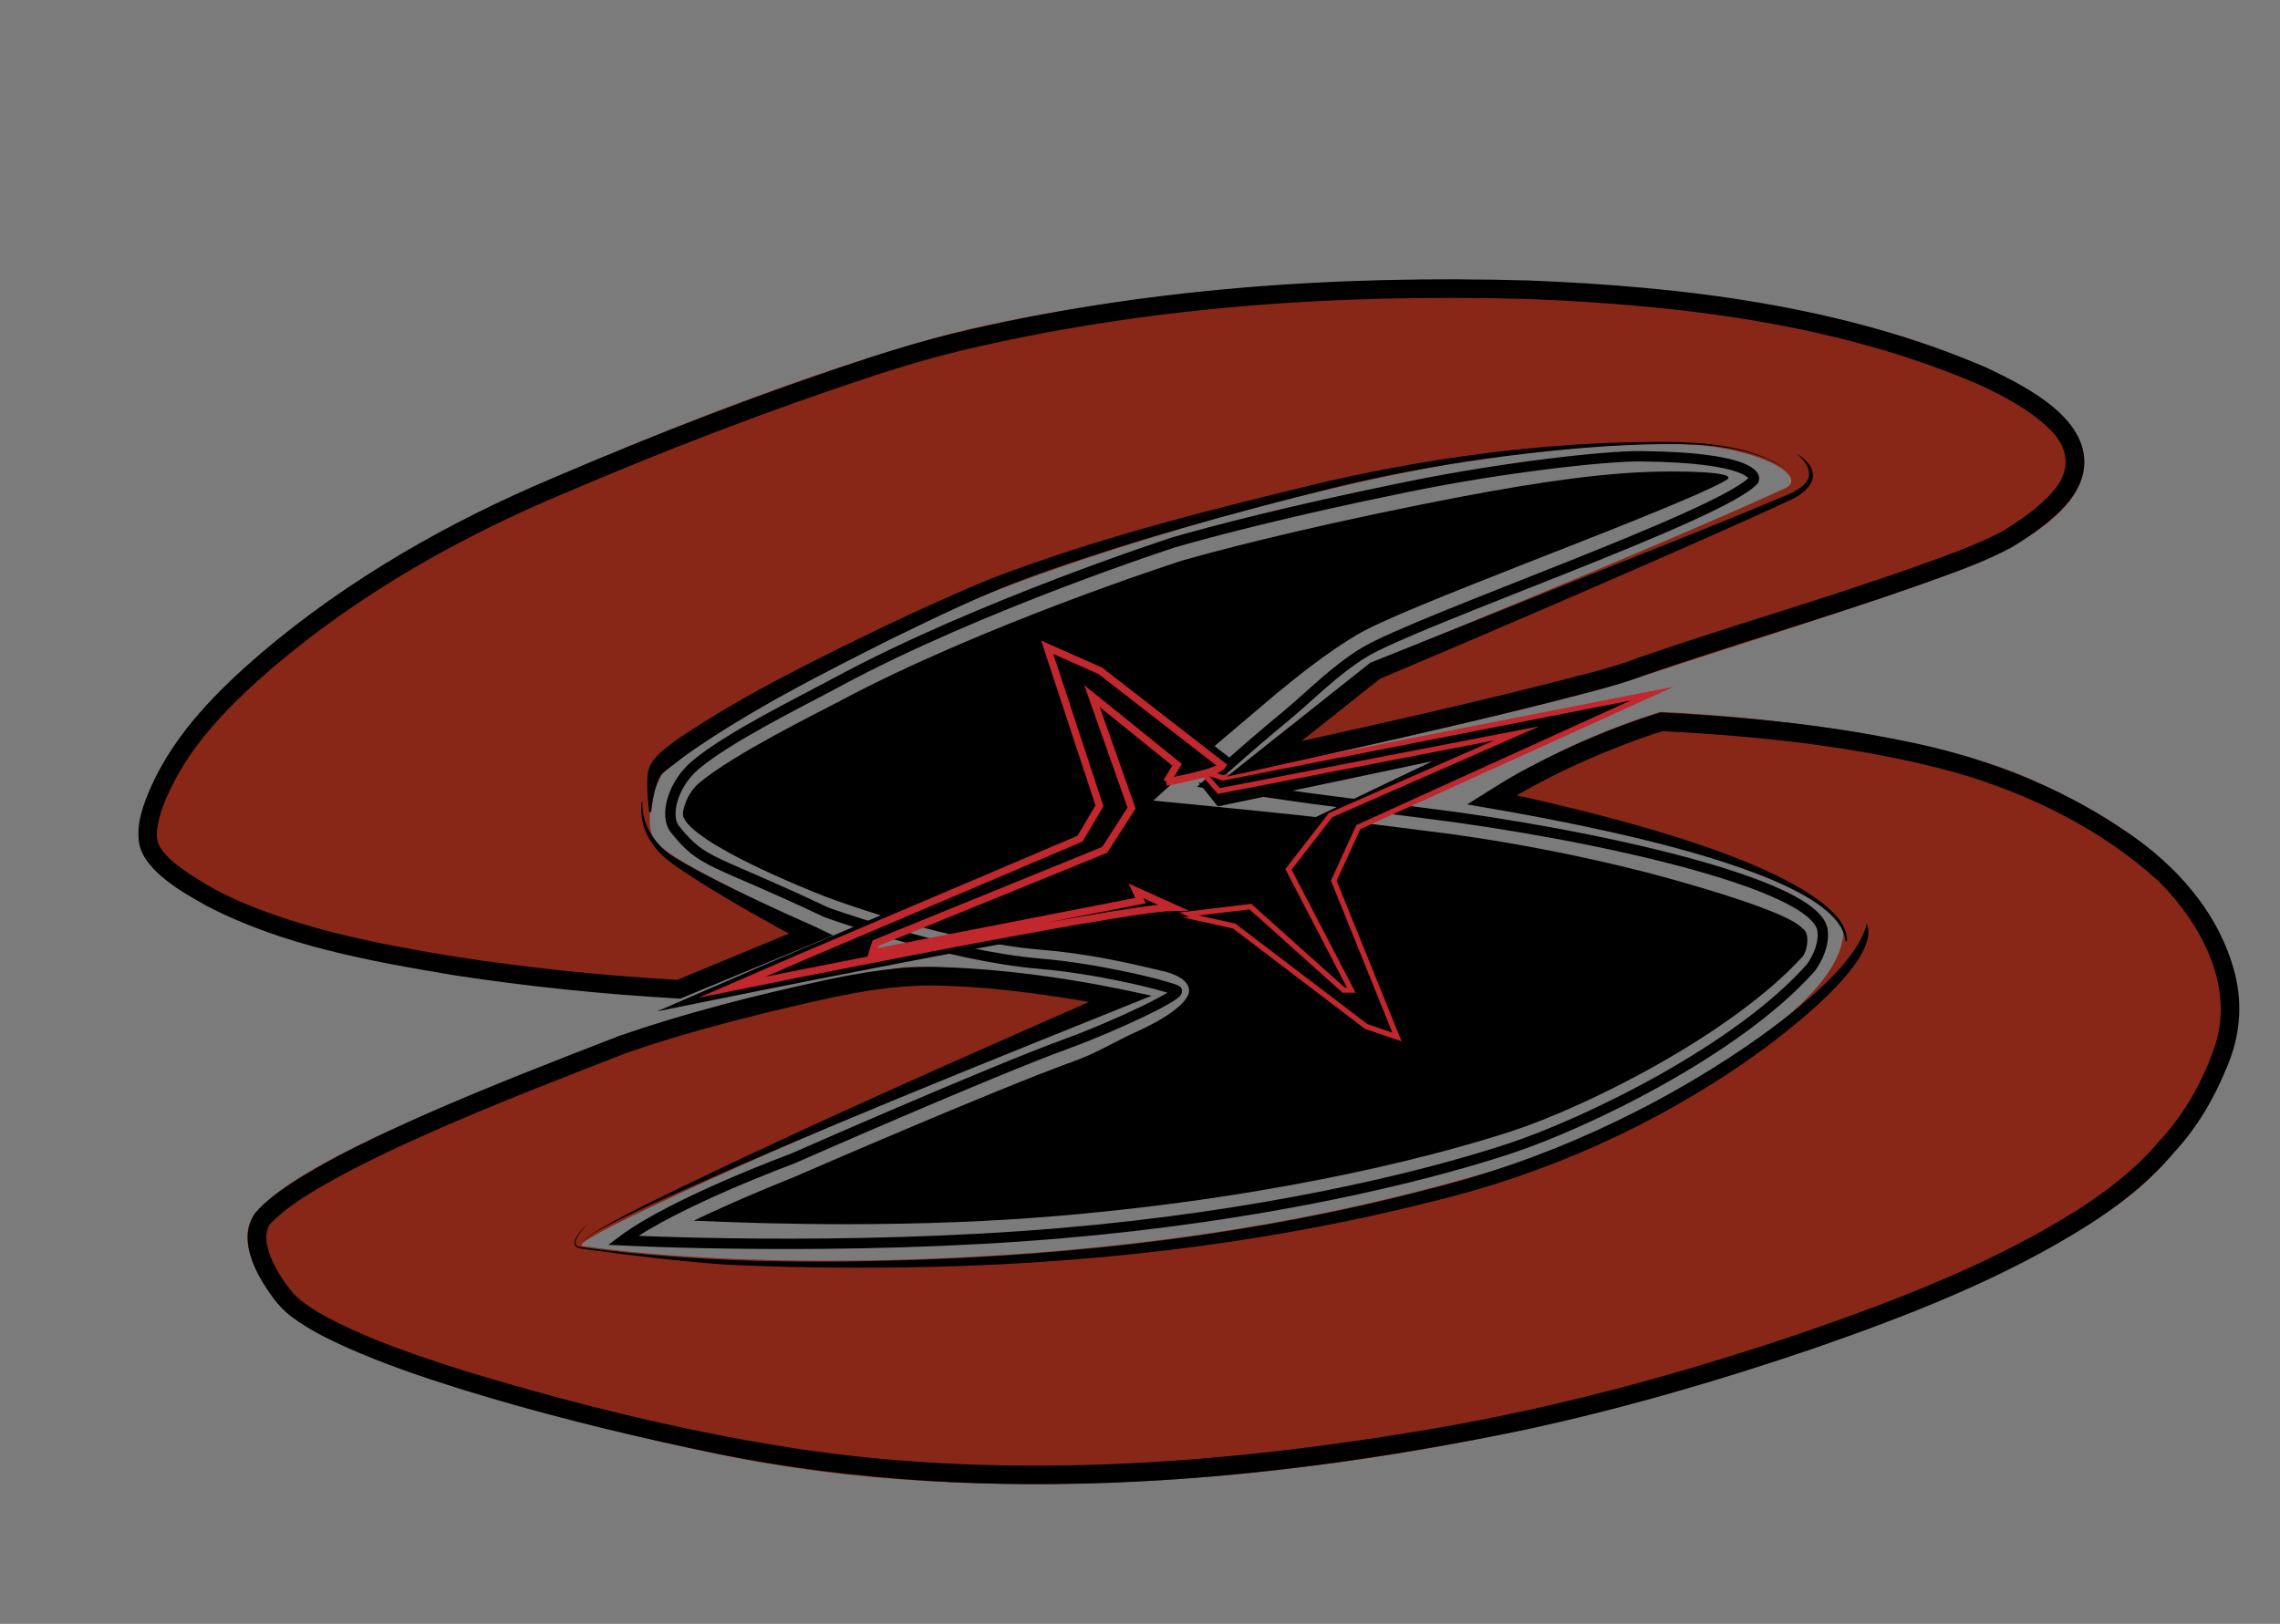
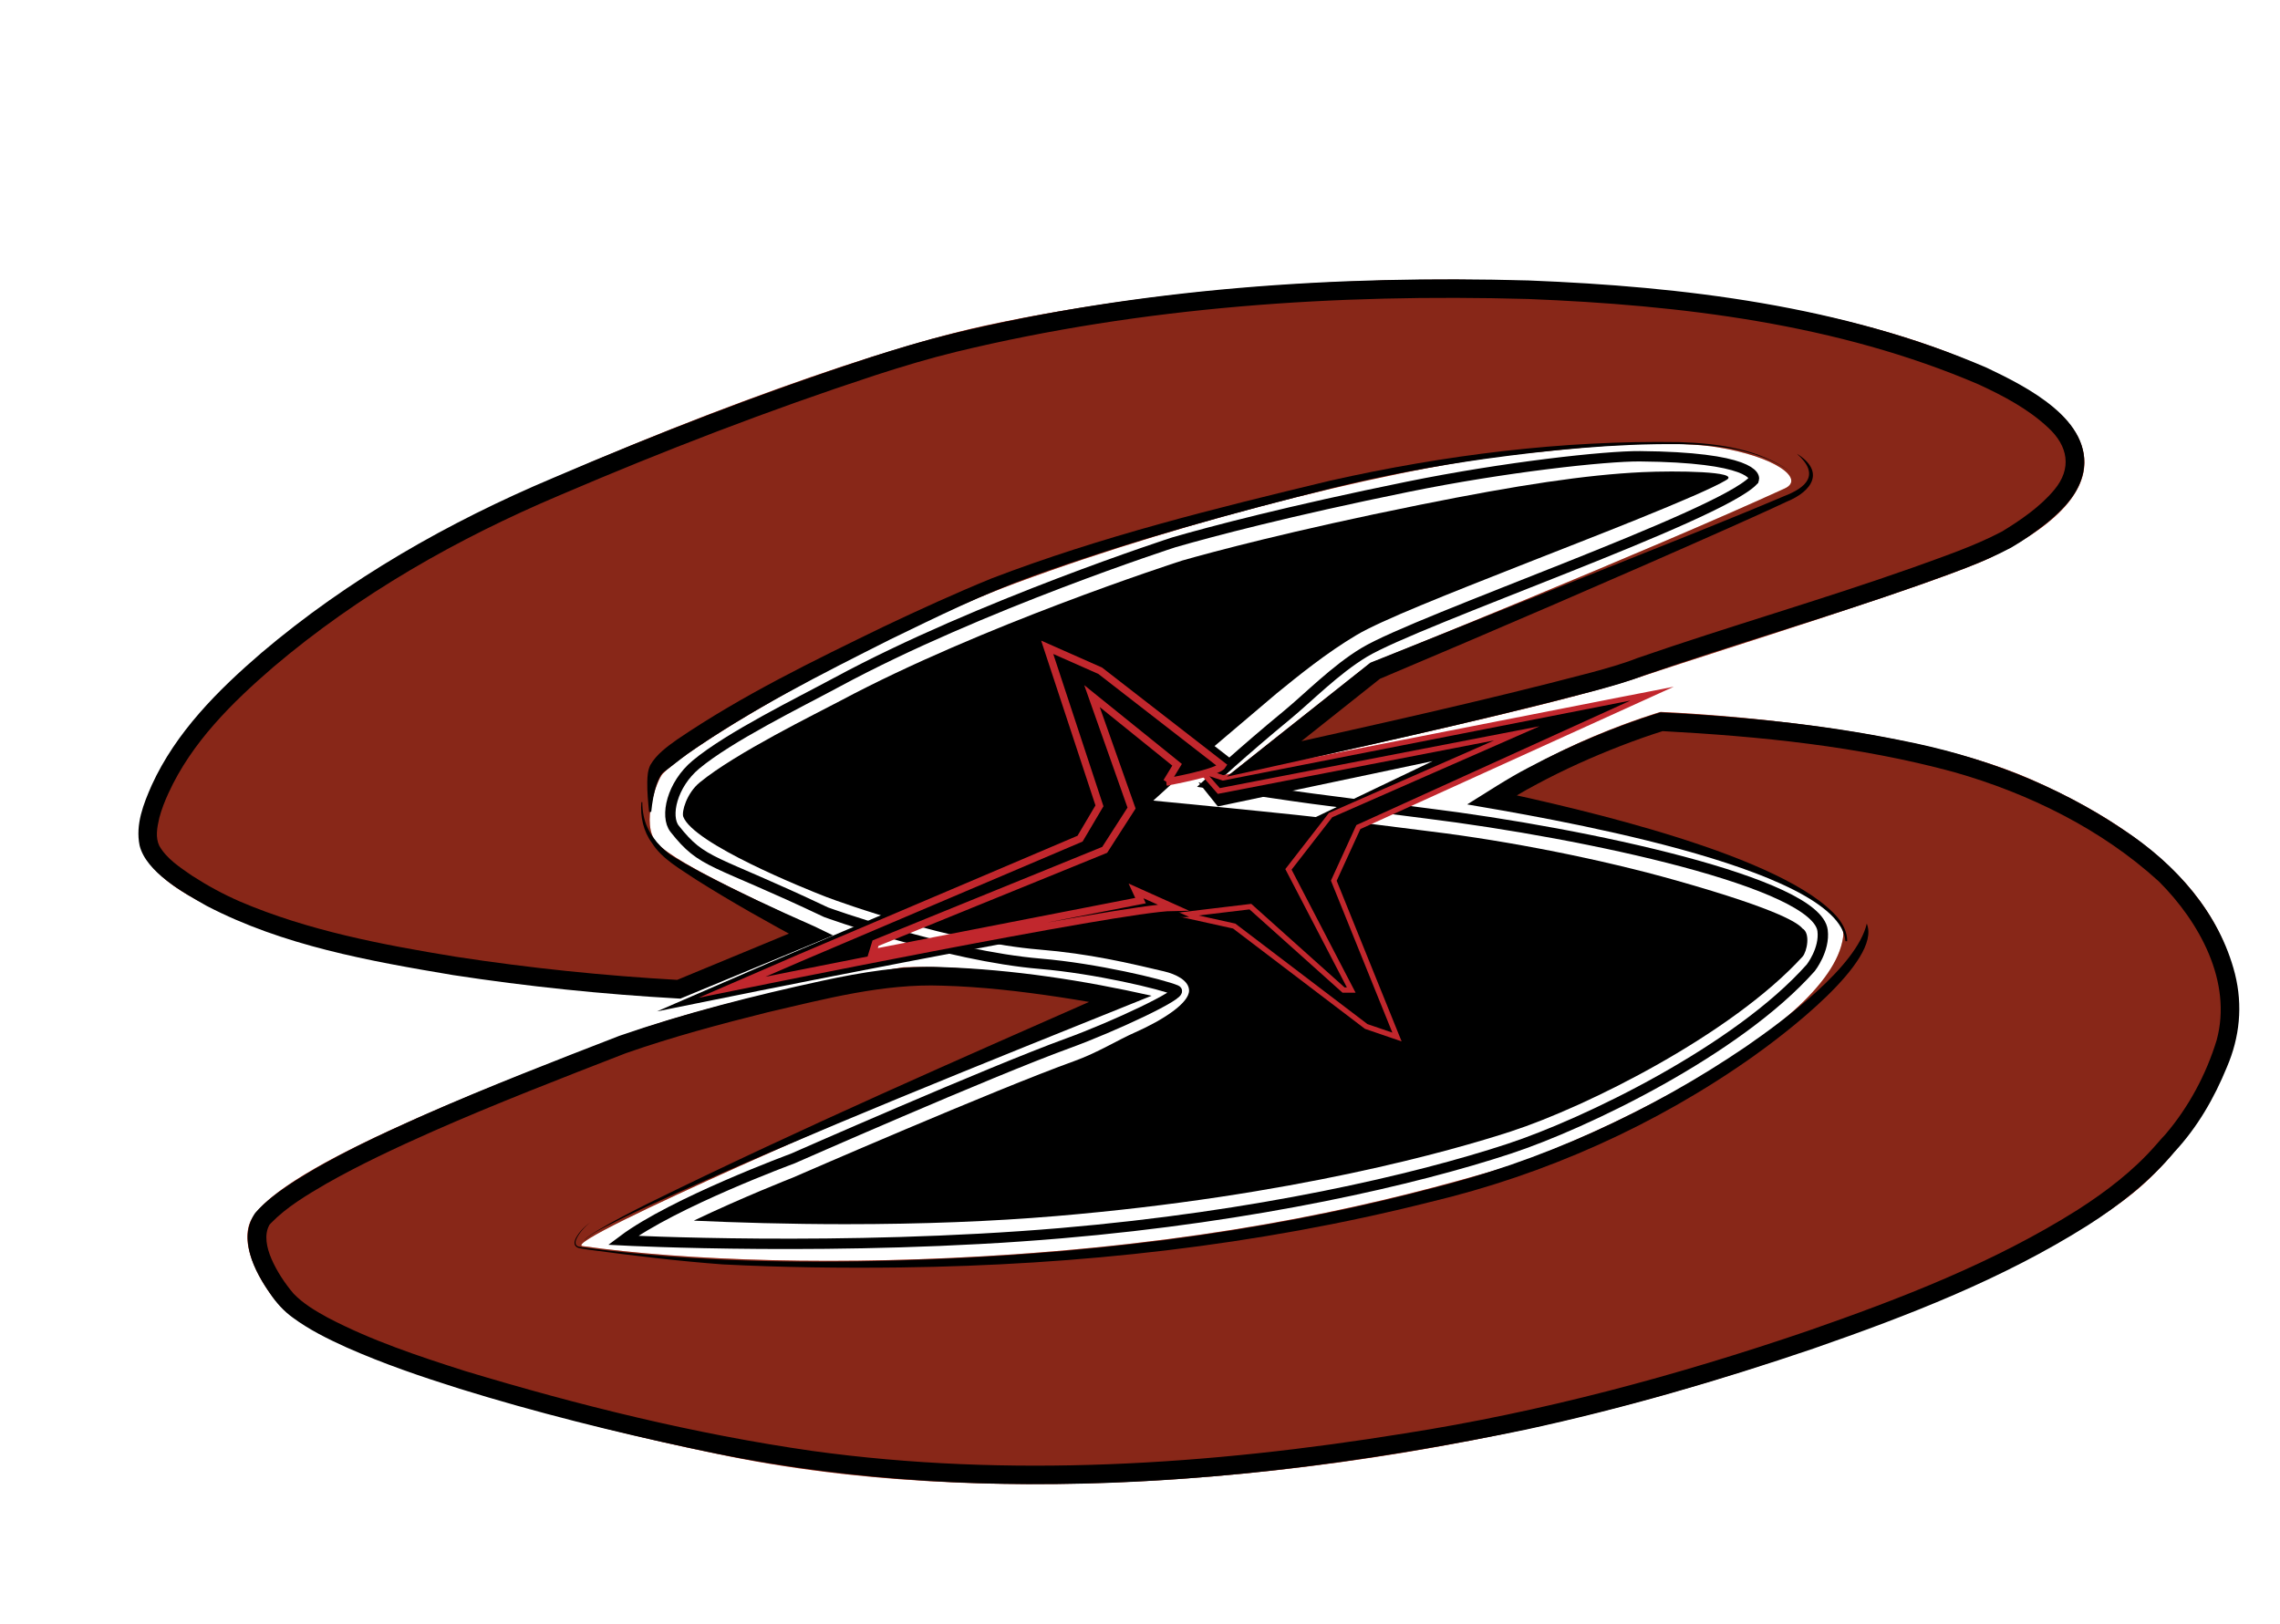
<svg xmlns="http://www.w3.org/2000/svg" viewBox="0 0 860.662 613.089">
  <defs>
    <style>
      .cls-1 {
        isolation: isolate;
      }

      .cls-2, .cls-3, .cls-4, .cls-5 {
        stroke-width: 0px;
      }

      .cls-6 {
        stroke-width: 3px;
      }

      .cls-6, .cls-7, .cls-8, .cls-9, .cls-10 {
        stroke-miterlimit: 10;
      }

      .cls-6, .cls-8, .cls-9 {
        stroke: #000;
      }

-       .cls-3 {
-         fill: #7b7b7b;
-       }

      .cls-7 {
        stroke-width: 2px;
      }

      .cls-7, .cls-10 {
        stroke: #c1272d;
      }

      .cls-4 {
        mix-blend-mode: multiply;
        opacity: .45;
      }

      .cls-4, .cls-5 {
        fill: #a33c27;
      }

      .cls-8 {
        fill: none;
        stroke-width: 3.914px;
      }

      .cls-9 {
        stroke-width: 1.619px;
      }

      .cls-10 {
        stroke-width: 2.765px;
      }
    </style>
  </defs>
  <g class="cls-1">
-     <g id="Layer_6" data-name="Layer 6">
-       <rect class="cls-3" width="860.662" height="613.089" />
-     </g>
    <g id="Layer_4" data-name="Layer 4">
      <path class="cls-8" d="M661.775,181.491c1.565-1.62-1.185-8.889-42.697-9.229-13.002-.107-51.034,4.055-87.743,11.53-44.749,9.111-74.154,16.891-88.207,20.954,0,0-73.001,23.587-127.134,52.78-14.556,7.85-40.574,20.579-53.24,31.105-9.153,7.606-11.781,19.594-8.102,24.257,10.779,13.663,14.051,11.061,57.178,31.526,0,0,45.21,16.446,80.902,19.455,20.759,1.75,45.831,7.69,51.317,10.029,2.921,1.245-23.709,13.728-40.907,19.983-29.643,10.781-103.953,43.538-103.953,43.538,0,0-44.934,16.562-64.03,30.872,0,0,82.934,4.33,165.306-2.699,74.061-6.32,133.844-20.238,169.239-31.901,28.856-9.509,86.173-37.168,113.835-68.316,0,0,5.354-6.825,4.461-14.048-2.221-17.979-88.85-36.726-149.526-44.25-11.23-1.392-37.476-4.815-37.476-4.815-12.492-1.505-44.83-6.514-44.83-6.514,0,0,12.886-11.977,29.661-25.775,7.933-6.525,18.227-17.103,29.148-23.669,20.523-12.339,133.536-51.086,146.798-64.812Z" />
      <path class="cls-2" d="M319.388,462.186c-22.015,0-41.938-.623-57.492-1.333,18.293-8.759,36.826-16.034,37.121-16.149l.177-.069.176-.076c.761-.332,76.43-33.271,106.242-43.987,8.734-3.139,16.146-7.831,22.91-10.819,10.646-4.702,20.425-11.13,20.331-15.822-.076-3.822-5.164-6.191-9.401-7.185-13.682-3.21-28.065-6.673-47.236-8.255-32.897-2.715-74.813-17.727-80.225-19.818-8.708-3.363-50.147-20.127-54.057-30.298-.706-1.838,1.24-8.883,6.181-12.942,13.657-11.215,44.238-26.124,53.238-30.92,53.055-28.277,125.22-51.693,128.881-52.873,10.847-3.095,40.995-11.245,89.738-21.054,37.348-7.516,62.752-11.321,83.938-12.326,12.632-.599,37.143-.305,31.828,2.922-9.663,5.867-53.142,22.588-75.964,31.584-29.141,11.486-54.308,21.406-63.699,26.985-11.389,6.768-21.781,15.221-30.131,22.013,0,0-29.404,24.918-29.869,25.339l-16.735,15.161,22.474,2.203c.311.03,31.229,3.064,43.819,4.562.174.023,27.046,3.486,38.488,4.888,30.025,3.68,64.568,10.571,92.402,18.434,40.72,11.503,46.524,16.55,47.87,18.195,3.109,1.752,1.733,8.707.05,10.614-26.668,29.252-81.329,56.641-110.102,66.011-21.766,7.089-82.067,24.393-171.706,31.951-24.083,2.031-50.747,3.062-79.247,3.062h-.002Z" />
    </g>
    <g id="Layer_3" data-name="Layer 3">
      <path class="cls-5" d="M313.032,353.064l-56.369,23.605s-205.537-14.762-203.656-61.898c1.834-45.975,85.534-100.425,124.968-119.694,60.535-29.58,146.894-61.883,193.299-72,131.319-28.629,327.439-24.306,402.248,29.895.869.63,40.758,26.971-21.955,57.468-19.089,9.283-104.124,35.604-133.71,45.545-25.166,8.455-86.647,21.977-104.933,26.14-27.458,6.252-49.729,11.064-49.729,11.064l19.404-15.449,34.51-27.287s104.561-42.191,156.611-66.038c7.747-3.55-3.328-12.042-25.682-15.592-23.135-3.674-60.31,1.248-67.299,1.834-46.433,3.898-131.618,25.108-197.427,49.529-50.146,18.608-121.01,59.473-133.108,71.885-2.226,2.284-8.484,19.261-2.293,26.14,7.62,8.467,45.516,25.108,65.121,34.854Z" />
      <path class="cls-5" d="M433.803,375.981s-55.55-12.245-92.911-10.764c0,0-65.022,10.123-108.688,26.828-51.075,19.54-131.159,50.446-138.038,70.051-3.637,10.366,6.332,25.647,12.726,32.102,11.924,12.038,79.567,37.72,168.191,55.605,108.728,21.942,252.459,8.369,375.478-29.809,88.952-27.606,136.892-54.573,156.153-70.854,20.221-17.092,36.983-45.986,37.834-63.631,1.605-33.248-19.72-65.694-78.191-91.376-50.227-22.06-139.529-25.338-139.529-25.338,0,0-42.994,12.497-69.561,34.987,0,0,142.256,22.662,138.465,50.083-4.93,35.656-102.153,79.338-128.522,87.134-44.728,13.224-101.694,26.828-184.357,32.561-65.18,4.52-124.485,2.395-162.917-3.096-9.631-1.376,125.771-59.389,125.771-59.389l88.096-35.096Z" />
    </g>
    <g id="Layer_7" data-name="Layer 7">
      <path class="cls-4" d="M433.803,375.981s-55.55-12.245-92.911-10.764c0,0-65.022,10.123-108.688,26.828-51.075,19.54-131.159,50.446-138.038,70.051-3.637,10.366,6.332,25.647,12.726,32.102,11.924,12.038,79.567,37.72,168.191,55.605,108.728,21.942,252.459,8.369,375.478-29.809,88.952-27.606,136.892-54.573,156.153-70.854,20.221-17.092,36.983-45.986,37.834-63.631,1.605-33.248-19.72-65.694-78.191-91.376-50.227-22.06-139.529-25.338-139.529-25.338,0,0-42.994,12.497-69.561,34.987,0,0,142.256,22.662,138.465,50.083-4.93,35.656-102.153,79.338-128.522,87.134-44.728,13.224-101.694,26.828-184.357,32.561-65.18,4.52-124.485,2.395-162.917-3.096-9.631-1.376,125.771-59.389,125.771-59.389l88.096-35.096Z" />
      <path class="cls-4" d="M313.032,353.064l-56.369,23.605s-205.537-14.762-203.656-61.898c1.834-45.975,85.534-100.425,124.968-119.694,60.535-29.58,146.894-61.883,193.299-72,131.319-28.629,327.439-24.306,402.248,29.895.869.63,40.758,26.971-21.955,57.468-19.089,9.283-104.124,35.604-133.71,45.545-25.166,8.455-86.647,21.977-104.933,26.14-27.458,6.252-49.729,11.064-49.729,11.064l19.404-15.449,34.51-27.287s104.561-42.191,156.611-66.038c7.747-3.55-3.328-12.042-25.682-15.592-23.135-3.674-60.31,1.248-67.299,1.834-46.433,3.898-131.618,25.108-197.427,49.529-50.146,18.608-121.01,59.473-133.108,71.885-2.226,2.284-8.484,19.261-2.293,26.14,7.62,8.467,45.516,25.108,65.121,34.854Z" />
    </g>
    <g id="Layer_5" data-name="Layer 5">
      <polygon class="cls-9" points="454.814 297.057 460.027 303.573 547.232 285.168 492.729 311.272 480.406 328.589 498.772 367.099 496.521 367.099 469.269 340.478 449.517 343.062 464.529 346.681 503.156 378.729 512.161 382.089 493.677 332.207 500.859 315.089 586.807 272.503 577.091 274.571 461.212 299.383 454.814 297.057" />
      <polygon class="cls-7" points="453.35 290.93 460.076 298.638 572.586 276.866 502.268 307.745 486.369 328.229 510.064 373.783 507.159 373.783 472 342.293 446.517 345.35 465.885 349.631 515.72 387.541 527.338 391.516 503.49 332.51 512.757 312.26 623.643 261.885 611.108 264.331 461.605 293.682 453.35 290.93" />
      <path class="cls-6" d="M439.694,293.433s20.882-3.669,22.823-6.726l-50.033-38.828-21.707-9.608,21.401,64.946-7.949,13.452-114.955,48.917-27.516,11.924s159.287-32.408,180.382-32.713l-14.981-6.726,1.834,3.975-109.758,21.401,1.223-3.975,93.86-38.217,11.006-17.121-16.204-45.86,34.854,28.127-4.28,7.032Z" />
      <path class="cls-10" d="M440.386,295.22s19.246-3.381,21.035-6.199l-46.112-35.785-20.006-8.855,19.724,59.856-7.326,12.398-105.947,45.084-25.36,10.989s146.804-29.868,166.247-30.15l-13.807-6.199,1.691,3.663-101.157,19.724,1.127-3.663,86.505-35.222,10.144-15.779-14.934-42.266,32.122,25.923-3.945,6.481Z" />
    </g>
    <g id="Layer_2" data-name="Layer 2">
      <g>
        <path class="cls-2" d="M678.306,171.306c10.554,6.578,6.025,14.09-3.912,18.126-7.256,3.42-14.561,6.659-21.862,9.933-42.126,18.737-89.62,39.183-132.098,57.113,0,0,.845-.496.845-.496,0,0-41.968,33.324-41.968,33.325l-2.925-6.16c41.488-9.255,83.114-18.394,124.2-29.225,5.906-1.625,11.797-3.222,17.467-5.462,34.42-11.931,69.503-21.962,103.749-34.081,11.478-4.165,23.167-8.053,33.943-13.723,7.036-4.297,14.429-9.364,19.688-15.699,6.741-8.041,5.305-16.587-2.385-23.597-7.471-6.981-16.674-11.832-26.011-16.162-53.425-22.982-112.526-30.031-170.277-32.317-72.28-2.019-145.335,2.898-215.744,19.932-10.183,2.479-20.485,5.58-30.453,8.809-40.33,13.225-80.074,28.567-119.078,45.274-38.932,16.439-76.015,37.54-108.271,64.92-15.68,13.518-30.882,28.517-39.587,47.564-1.427,3.085-2.661,6.238-3.485,9.382-.891,3.842-1.523,7.402-.003,10.587,2.762,4.84,7.669,8.029,12.277,11.215,5.782,3.74,11.874,7.072,18.213,9.822,25.729,10.998,53.824,16.326,81.436,20.83,27.892,4.288,56.162,7.193,84.318,8.776,0,0-1.503.262-1.503.262l49.705-20.579-.178,6.388c-14.143-7.581-28.135-15.425-41.702-23.995-5.842-3.985-12.7-7.629-16.583-13.763-3.242-4.367-4.523-10.084-3.997-15.466,0,0,.335.012.335.012.015,1.768.156,3.527.529,5.229,1.189,5.925,5.203,11.002,9.961,14.571,3.393,2.157,7.812,4.662,11.41,6.59,14.042,7.412,28.559,14.127,43.079,20.514,0,0,7.041,3.4,7.041,3.4-3.609,1.484-51.871,21.483-56.924,23.567,0,0-.733.304-.733.304l-.77-.041c-28.538-1.605-56.833-4.517-85.067-8.852-31.714-5.332-64.113-11.098-92.999-26.133-8.71-4.963-22.812-12.703-25.292-22.802-1.629-7.928,1.488-15.745,4.579-22.757,9.127-19.997,24.967-35.811,41.395-49.948,32.804-27.839,70.493-49.334,110.033-66.018,39.285-16.825,79.104-32.195,119.711-45.513,10.094-3.273,20.593-6.425,30.904-8.938,71.067-17.201,144.741-22.177,217.679-20.138,58.69,2.328,118.515,9.502,172.944,32.943,14.927,7.119,40.361,19.693,36.423,39.627-1.766,8.1-7.646,13.892-13.575,18.843-4.449,3.555-8.687,6.556-13.592,9.446-11.202,5.944-23.238,9.937-35.073,14.238-34.356,12.154-69.293,22.149-103.622,34.034-5.891,2.322-12.026,3.995-18.081,5.66-46.12,12.13-92.788,22.232-139.326,32.568,0,0,11.863-9.42,11.863-9.42l41.967-33.324s.414-.323.415-.324c.525-.13,88.944-35.669,89.47-35.822,22.243-8.91,44.579-17.668,66.63-27.024,8.368-3.216,13.804-8.072,4.867-16.026h0Z" />
        <path class="cls-2" d="M676.14,178.197c-12.243-8.485-27.676-10.312-42.222-10.515-24.559-.227-49.084,2.234-73.386,5.576-19.445,2.741-38.778,6.322-57.811,11.041-38.078,9.569-76.051,19.939-112.997,33.217-18.363,6.639-36.045,15.358-53.633,23.883-26.134,13.166-52.588,26.459-76.538,43.216-3.09,2.261-5.946,4.648-9.017,6.85-1.268,1.018-1.919,2.753-2.567,4.367-1.186,3.43-1.759,7.078-2.145,10.712,0,0-.809,0-.809,0-.368-3.742-.745-7.527-.679-11.343.048-2.092.153-4.334,1.157-6.376,2.371-4.106,6.4-6.98,10.149-9.655,24.658-16.745,51.404-29.695,78.081-42.664,13.374-6.338,26.832-12.499,40.54-18.108,41.458-15.892,84.697-26.542,127.78-36.91,43.226-9.7,87.57-15.303,131.896-14.577,14.589.455,30.077,2.564,42.203,11.285h0Z" />
        <path class="cls-2" d="M696.628,355.36c-2.133-28.385-117.123-47.241-142.792-51.655,7.292-4.517,15.449-9.918,23.049-13.841,15.8-8.406,32.203-15.307,49.29-20.716,0,0,.552-.171.552-.171l.616.03c30.17,1.537,60.373,4.442,90.019,10.463,29.963,5.745,58.998,16.725,84.353,33.916,19.436,12.732,36.118,31.313,41.951,54.298,2.987,11.973,1.813,23.879-3.047,35.201-4.772,11.678-11.112,22.708-19.804,32.036-9.255,11.043-20.776,20.104-32.846,27.791-32.117,20.25-67.682,34.003-103.363,46.413-35.649,12.133-72.019,22.698-108.825,30.666-103.191,21.27-210.995,29.823-314.663,7.052-29.516-6.287-58.78-13.592-87.623-22.531-14.414-4.532-28.747-9.412-42.713-15.612-7.078-3.219-14.004-6.605-20.355-11.311-3.231-2.356-6.173-5.561-8.425-8.946-5.78-8.279-12.371-20.693-5.681-30.486,3.876-4.423,8.812-7.978,13.6-11.168,15.984-10.338,33.364-18.309,50.586-26.02,23.504-10.394,49.337-20.413,73.348-29.717,25.059-8.637,50.707-15.17,76.571-20.781,14.861-3.175,30.186-5.814,45.479-5.13,26.51.906,52.942,4.971,78.808,10.797-63.605,25.637-127.428,50.992-189.906,79.3-4.199,1.951-8.384,3.932-12.522,6.009-4.045,2.187-8.452,3.986-11.882,7.091,1.573-1.707,3.678-2.824,5.625-4.054,5.986-3.543,12.195-6.693,18.398-9.833,58.226-28.655,117.726-54.582,177.094-80.77,0,0,.639,6.658.639,6.658-7.254-1.454-14.656-2.722-22.023-3.849-14.703-2.215-29.564-3.956-44.402-4.35-22.325-.845-44.12,4.984-65.729,9.984-18.117,4.53-36.185,9.351-53.778,15.515-23.822,9.247-49.572,19.227-72.893,29.534-13.669,6.063-27.242,12.401-40.13,19.71-7.403,4.325-14.949,8.773-20.911,14.903,0,0-.462.496-.462.496-.093.097.01-.01-.044.049l-.083.113c-2.103,3.729-1.042,8.641.777,12.856,2.013,4.639,5.048,9.26,8.4,13.182,3.632,3.737,8.194,6.448,12.864,9.001,16.417,8.607,34.087,14.491,51.835,20.147,42.912,12.954,86.705,23.81,131.113,30.171,74.265,10.244,149.74,5.325,223.486-6.618,51.763-8.09,102.605-21.781,152.162-38.682,35.092-12.201,70.364-25.83,101.848-45.681,10.841-6.956,21.079-14.754,29.551-24.445l1.886-2.153.532-.596.46-.481c.291-.321.585-.633.875-.971,8.686-10.184,15.353-22.623,19.263-35.487,5.999-22.009-6.515-44.62-21.802-59.88-21.654-19.78-49.181-33.295-77.318-41.293-36.02-9.821-73.429-13.527-110.634-15.515,0,0,1.167-.141,1.167-.141-5.424,1.683-10.953,3.658-16.349,5.741-10.807,4.191-21.42,8.96-31.629,14.435-5.128,2.689-10.06,5.692-14.94,8.758l-1.293-6.385c31.834,6.856,110.024,24.546,129.899,48.215,1.935,2.464,3.46,5.494,3.425,8.732l-.656.007h0Z" />
        <path class="cls-2" d="M704.675,348.707c5.878,14.115-32.102,42.485-42.735,50.048-36.766,26.035-78.54,44.729-122.358,55.124-65.224,16.44-132.499,23.787-199.673,24.648-22.39.271-44.75-.009-67.122-1.161-16.763-1.244-33.399-3.235-50.038-5.484-1.39-.208-2.755-.389-4.164-.674-.698-.153-1.492-.649-1.66-1.457-.17-.778.094-1.503.382-2.146,1.295-2.525,3.367-4.522,5.61-6.196-2.155,1.726-4.143,3.823-5.314,6.327-.256.621-.451,1.312-.286,1.914.154.605.743.96,1.383,1.085,1.336.229,2.749.384,4.126.561,38.814,5.033,77.948,5.726,117.027,4.568,66.847-1.951,133.766-9.687,198.525-26.651,43.154-10.648,84.204-29.218,120.923-54.243,13.891-9.615,41.628-29.987,45.374-46.263h0Z" />
      </g>
    </g>
  </g>
</svg>
